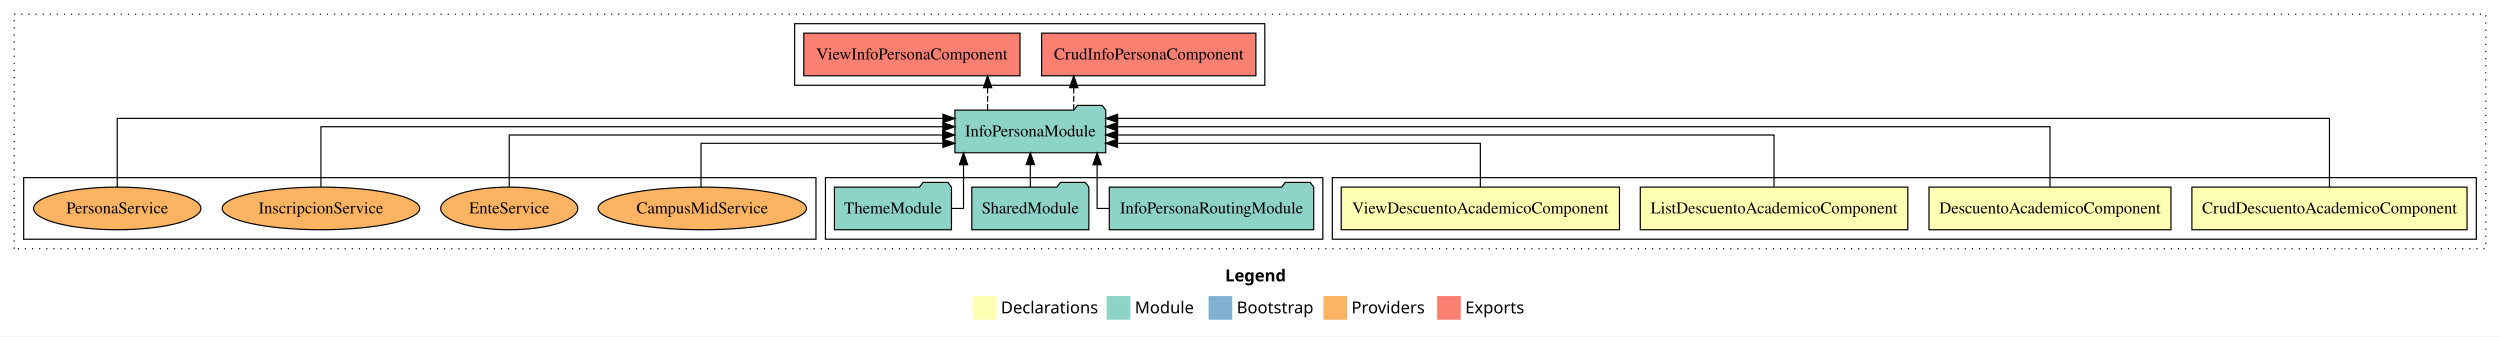
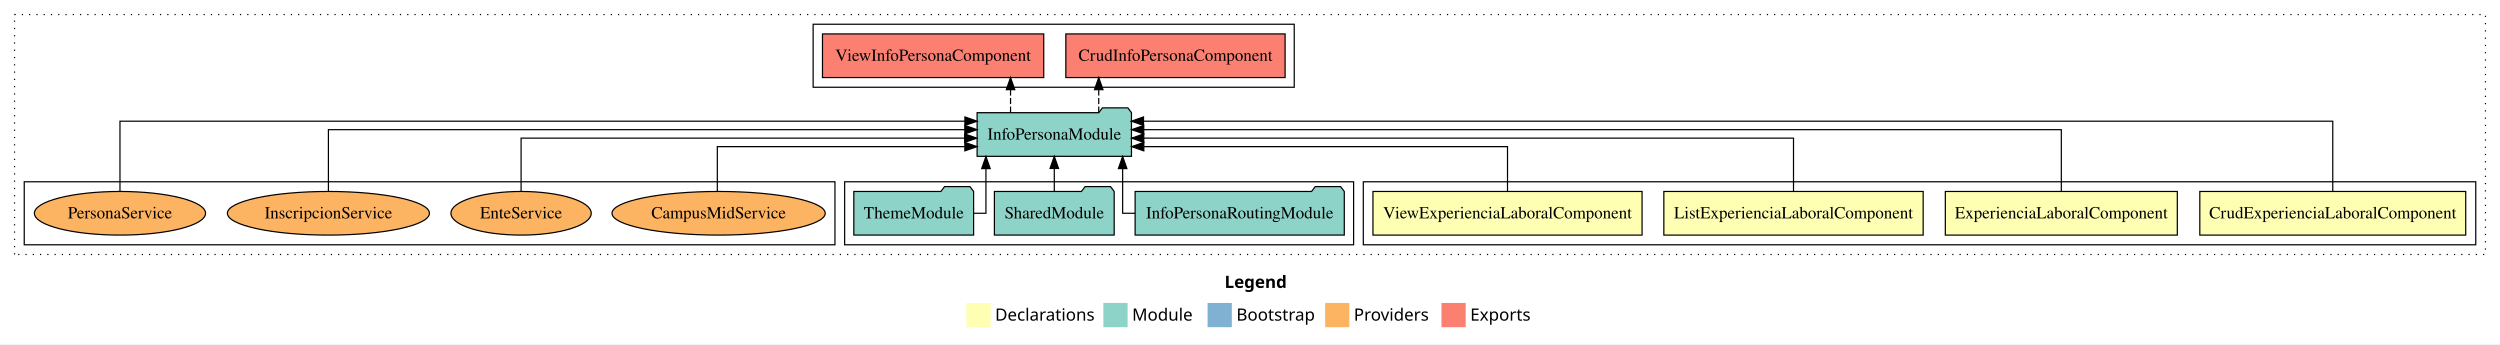
- <svg xmlns="http://www.w3.org/2000/svg" width="2111pt" height="284pt" viewBox="0.00 0.00 2111.00 284.00">
+ <svg xmlns="http://www.w3.org/2000/svg" width="2063pt" height="284pt" viewBox="0.00 0.00 2063.00 284.00">
  <g id="graph0" class="graph" transform="scale(1 1) rotate(0) translate(4 280)">
-     <polygon fill="#ffffff" stroke="transparent" points="-4,4 -4,-280 2107,-280 2107,4 -4,4" />
-     <text text-anchor="start" x="1030.509" y="-42.4" font-family="sans-serif" font-weight="bold" font-size="14.00" fill="#000000">Legend</text>
-     <polygon fill="#ffffb3" stroke="transparent" points="817.5,-10 817.5,-30 837.5,-30 837.5,-10 817.5,-10" />
-     <text text-anchor="start" x="841.129" y="-15.4" font-family="sans-serif" font-size="14.00" fill="#000000">  Declarations</text>
-     <polygon fill="#8dd3c7" stroke="transparent" points="930.5,-10 930.5,-30 950.5,-30 950.5,-10 930.5,-10" />
-     <text text-anchor="start" x="954.225" y="-15.4" font-family="sans-serif" font-size="14.00" fill="#000000">  Module</text>
-     <polygon fill="#80b1d3" stroke="transparent" points="1016.5,-10 1016.5,-30 1036.5,-30 1036.5,-10 1016.5,-10" />
-     <text text-anchor="start" x="1040.281" y="-15.4" font-family="sans-serif" font-size="14.00" fill="#000000">  Bootstrap</text>
-     <polygon fill="#fdb462" stroke="transparent" points="1113.5,-10 1113.5,-30 1133.5,-30 1133.5,-10 1113.5,-10" />
-     <text text-anchor="start" x="1137.173" y="-15.4" font-family="sans-serif" font-size="14.00" fill="#000000">  Providers</text>
-     <polygon fill="#fb8072" stroke="transparent" points="1209.5,-10 1209.5,-30 1229.5,-30 1229.5,-10 1209.5,-10" />
-     <text text-anchor="start" x="1233.226" y="-15.4" font-family="sans-serif" font-size="14.00" fill="#000000">  Exports</text>
+     <polygon fill="#ffffff" stroke="transparent" points="-4,4 -4,-280 2059,-280 2059,4 -4,4" />
+     <text text-anchor="start" x="1006.509" y="-42.4" font-family="sans-serif" font-weight="bold" font-size="14.00" fill="#000000">Legend</text>
+     <polygon fill="#ffffb3" stroke="transparent" points="793.5,-10 793.5,-30 813.5,-30 813.5,-10 793.5,-10" />
+     <text text-anchor="start" x="817.129" y="-15.4" font-family="sans-serif" font-size="14.00" fill="#000000">  Declarations</text>
+     <polygon fill="#8dd3c7" stroke="transparent" points="906.5,-10 906.5,-30 926.5,-30 926.5,-10 906.5,-10" />
+     <text text-anchor="start" x="930.225" y="-15.4" font-family="sans-serif" font-size="14.00" fill="#000000">  Module</text>
+     <polygon fill="#80b1d3" stroke="transparent" points="992.5,-10 992.5,-30 1012.5,-30 1012.5,-10 992.5,-10" />
+     <text text-anchor="start" x="1016.281" y="-15.4" font-family="sans-serif" font-size="14.00" fill="#000000">  Bootstrap</text>
+     <polygon fill="#fdb462" stroke="transparent" points="1089.5,-10 1089.5,-30 1109.5,-30 1109.5,-10 1089.5,-10" />
+     <text text-anchor="start" x="1113.173" y="-15.4" font-family="sans-serif" font-size="14.00" fill="#000000">  Providers</text>
+     <polygon fill="#fb8072" stroke="transparent" points="1185.5,-10 1185.5,-30 1205.5,-30 1205.5,-10 1185.5,-10" />
+     <text text-anchor="start" x="1209.226" y="-15.4" font-family="sans-serif" font-size="14.00" fill="#000000">  Exports</text>
    <g id="clust1" class="cluster">
-       <polygon fill="none" stroke="#000000" stroke-dasharray="1,5" points="8,-70 8,-268 2095,-268 2095,-70 8,-70" />
+       <polygon fill="none" stroke="#000000" stroke-dasharray="1,5" points="8,-70 8,-268 2047,-268 2047,-70 8,-70" />
    </g>
    <g id="clust2" class="cluster">
-       <polygon fill="none" stroke="#000000" points="1121,-78 1121,-130 2087,-130 2087,-78 1121,-78" />
+       <polygon fill="none" stroke="#000000" points="1121,-78 1121,-130 2039,-130 2039,-78 1121,-78" />
    </g>
    <g id="clust7" class="cluster">
      <polygon fill="none" stroke="#000000" points="693,-78 693,-130 1113,-130 1113,-78 693,-78" />
    </g>
    <g id="clust8" class="cluster">
      <polygon fill="none" stroke="#000000" points="667,-208 667,-260 1064,-260 1064,-208 667,-208" />
    </g>
    <g id="clust10" class="cluster">
      <polygon fill="none" stroke="#000000" points="16,-78 16,-130 685,-130 685,-78 16,-78" />
    </g>
    <g id="node1" class="node">
-       <polygon fill="#ffffb3" stroke="#000000" points="2079.162,-122 1846.839,-122 1846.839,-86 2079.162,-86 2079.162,-122" />
-       <text text-anchor="middle" x="1963" y="-99.8" font-family="Times,serif" font-size="14.00" fill="#000000">CrudDescuentoAcademicoComponent</text>
+       <polygon fill="#ffffb3" stroke="#000000" points="2030.716,-122 1811.284,-122 1811.284,-86 2030.716,-86 2030.716,-122" />
+       <text text-anchor="middle" x="1921" y="-99.8" font-family="Times,serif" font-size="14.00" fill="#000000">CrudExperienciaLaboralComponent</text>
    </g>
    <g id="node5" class="node">
      <polygon fill="#8dd3c7" stroke="#000000" points="929.688,-187 926.688,-191 905.688,-191 902.688,-187 802.312,-187 802.312,-151 929.688,-151 929.688,-187" />
      <text text-anchor="middle" x="866" y="-164.8" font-family="Times,serif" font-size="14.00" fill="#000000">InfoPersonaModule</text>
    </g>
    <g id="edge1" class="edge">
-       <path fill="none" stroke="#000000" d="M1963,-122.011C1963,-144.485 1963,-180 1963,-180 1963,-180 939.721,-180 939.721,-180" />
-       <polygon fill="#000000" stroke="#000000" points="939.721,-176.5 929.721,-180 939.721,-183.5 939.721,-176.5" />
+       <path fill="none" stroke="#000000" d="M1921,-122.011C1921,-144.485 1921,-180 1921,-180 1921,-180 939.619,-180 939.619,-180" />
+       <polygon fill="#000000" stroke="#000000" points="939.619,-176.5 929.619,-180 939.619,-183.5 939.619,-176.5" />
    </g>
    <g id="node2" class="node">
-       <polygon fill="#ffffb3" stroke="#000000" points="1829.164,-122 1624.836,-122 1624.836,-86 1829.164,-86 1829.164,-122" />
-       <text text-anchor="middle" x="1727" y="-99.8" font-family="Times,serif" font-size="14.00" fill="#000000">DescuentoAcademicoComponent</text>
+       <polygon fill="#ffffb3" stroke="#000000" points="1792.718,-122 1601.282,-122 1601.282,-86 1792.718,-86 1792.718,-122" />
+       <text text-anchor="middle" x="1697" y="-99.8" font-family="Times,serif" font-size="14.00" fill="#000000">ExperienciaLaboralComponent</text>
    </g>
    <g id="edge2" class="edge">
-       <path fill="none" stroke="#000000" d="M1727,-122.129C1727,-142.572 1727,-173 1727,-173 1727,-173 939.661,-173 939.661,-173" />
-       <polygon fill="#000000" stroke="#000000" points="939.661,-169.5 929.661,-173 939.661,-176.5 939.661,-169.5" />
+       <path fill="none" stroke="#000000" d="M1697,-122.129C1697,-142.572 1697,-173 1697,-173 1697,-173 939.827,-173 939.827,-173" />
+       <polygon fill="#000000" stroke="#000000" points="939.827,-169.5 929.827,-173 939.827,-176.5 939.827,-169.5" />
    </g>
    <g id="node3" class="node">
-       <polygon fill="#ffffb3" stroke="#000000" points="1606.943,-122 1381.057,-122 1381.057,-86 1606.943,-86 1606.943,-122" />
-       <text text-anchor="middle" x="1494" y="-99.8" font-family="Times,serif" font-size="14.00" fill="#000000">ListDescuentoAcademicoComponent</text>
+       <polygon fill="#ffffb3" stroke="#000000" points="1582.997,-122 1369.003,-122 1369.003,-86 1582.997,-86 1582.997,-122" />
+       <text text-anchor="middle" x="1476" y="-99.8" font-family="Times,serif" font-size="14.00" fill="#000000">ListExperienciaLaboralComponent</text>
    </g>
    <g id="edge3" class="edge">
-       <path fill="none" stroke="#000000" d="M1494,-122.267C1494,-140.555 1494,-166 1494,-166 1494,-166 939.672,-166 939.672,-166" />
-       <polygon fill="#000000" stroke="#000000" points="939.672,-162.5 929.672,-166 939.672,-169.5 939.672,-162.5" />
+       <path fill="none" stroke="#000000" d="M1476,-122.267C1476,-140.555 1476,-166 1476,-166 1476,-166 939.841,-166 939.841,-166" />
+       <polygon fill="#000000" stroke="#000000" points="939.841,-162.5 929.841,-166 939.841,-169.5 939.841,-162.5" />
    </g>
    <g id="node4" class="node">
-       <polygon fill="#ffffb3" stroke="#000000" points="1363.483,-122 1128.517,-122 1128.517,-86 1363.483,-86 1363.483,-122" />
-       <text text-anchor="middle" x="1246" y="-99.8" font-family="Times,serif" font-size="14.00" fill="#000000">ViewDescuentoAcademicoComponent</text>
+       <polygon fill="#ffffb3" stroke="#000000" points="1351.037,-122 1128.963,-122 1128.963,-86 1351.037,-86 1351.037,-122" />
+       <text text-anchor="middle" x="1240" y="-99.8" font-family="Times,serif" font-size="14.00" fill="#000000">ViewExperienciaLaboralComponent</text>
    </g>
    <g id="edge4" class="edge">
-       <path fill="none" stroke="#000000" d="M1246,-122.009C1246,-138.049 1246,-159 1246,-159 1246,-159 939.604,-159 939.604,-159" />
-       <polygon fill="#000000" stroke="#000000" points="939.604,-155.5 929.604,-159 939.603,-162.5 939.604,-155.5" />
+       <path fill="none" stroke="#000000" d="M1240,-122.009C1240,-138.049 1240,-159 1240,-159 1240,-159 939.868,-159 939.868,-159" />
+       <polygon fill="#000000" stroke="#000000" points="939.868,-155.5 929.868,-159 939.868,-162.5 939.868,-155.5" />
    </g>
    <g id="node9" class="node">
      <polygon fill="#fb8072" stroke="#000000" points="1056.468,-252 875.532,-252 875.532,-216 1056.468,-216 1056.468,-252" />
      <text text-anchor="middle" x="966" y="-229.8" font-family="Times,serif" font-size="14.00" fill="#000000">CrudInfoPersonaComponent </text>
    </g>
    <g id="edge8" class="edge">
      <path fill="none" stroke="#000000" stroke-dasharray="5,2" d="M902.68,-187.106C902.68,-187.106 902.68,-205.991 902.68,-205.991" />
      <polygon fill="#000000" stroke="#000000" points="899.18,-205.991 902.68,-215.991 906.18,-205.991 899.18,-205.991" />
    </g>
    <g id="node10" class="node">
      <polygon fill="#fb8072" stroke="#000000" points="857.289,-252 674.711,-252 674.711,-216 857.289,-216 857.289,-252" />
      <text text-anchor="middle" x="766" y="-229.8" font-family="Times,serif" font-size="14.00" fill="#000000">ViewInfoPersonaComponent </text>
    </g>
    <g id="edge9" class="edge">
      <path fill="none" stroke="#000000" stroke-dasharray="5,2" d="M829.9,-187.106C829.9,-187.106 829.9,-205.991 829.9,-205.991" />
      <polygon fill="#000000" stroke="#000000" points="826.4,-205.991 829.9,-215.991 833.4,-205.991 826.4,-205.991" />
    </g>
    <g id="node6" class="node">
      <polygon fill="#8dd3c7" stroke="#000000" points="1105.306,-122 1102.306,-126 1081.306,-126 1078.306,-122 932.694,-122 932.694,-86 1105.306,-86 1105.306,-122" />
      <text text-anchor="middle" x="1019" y="-99.8" font-family="Times,serif" font-size="14.00" fill="#000000">InfoPersonaRoutingModule</text>
    </g>
    <g id="edge5" class="edge">
      <path fill="none" stroke="#000000" d="M932.74,-104C926.388,-104 922.403,-104 922.403,-104 922.403,-104 922.403,-140.894 922.403,-140.894" />
      <polygon fill="#000000" stroke="#000000" points="918.903,-140.894 922.403,-150.894 925.903,-140.894 918.903,-140.894" />
    </g>
    <g id="node7" class="node">
      <polygon fill="#8dd3c7" stroke="#000000" points="915.423,-122 912.423,-126 891.423,-126 888.423,-122 816.577,-122 816.577,-86 915.423,-86 915.423,-122" />
      <text text-anchor="middle" x="866" y="-99.8" font-family="Times,serif" font-size="14.00" fill="#000000">SharedModule</text>
    </g>
    <g id="edge6" class="edge">
      <path fill="none" stroke="#000000" d="M866,-122.106C866,-122.106 866,-140.991 866,-140.991" />
      <polygon fill="#000000" stroke="#000000" points="862.5,-140.991 866,-150.991 869.5,-140.991 862.5,-140.991" />
    </g>
    <g id="node8" class="node">
      <polygon fill="#8dd3c7" stroke="#000000" points="799.423,-122 796.423,-126 775.423,-126 772.423,-122 700.577,-122 700.577,-86 799.423,-86 799.423,-122" />
      <text text-anchor="middle" x="750" y="-99.8" font-family="Times,serif" font-size="14.00" fill="#000000">ThemeModule</text>
    </g>
    <g id="edge7" class="edge">
      <path fill="none" stroke="#000000" d="M799.216,-104C805.393,-104 809.597,-104 809.597,-104 809.597,-104 809.597,-140.894 809.597,-140.894" />
      <polygon fill="#000000" stroke="#000000" points="806.097,-140.894 809.597,-150.894 813.097,-140.894 806.097,-140.894" />
    </g>
    <g id="node11" class="node">
      <ellipse fill="#fdb462" stroke="#000000" cx="589" cy="-104" rx="87.98" ry="18" />
      <text text-anchor="middle" x="589" y="-99.8" font-family="Times,serif" font-size="14.00" fill="#000000">CampusMidService</text>
    </g>
    <g id="edge10" class="edge">
      <path fill="none" stroke="#000000" d="M587.933,-122.009C587.933,-138.049 587.933,-159 587.933,-159 587.933,-159 792.206,-159 792.206,-159" />
      <polygon fill="#000000" stroke="#000000" points="792.206,-162.5 802.206,-159 792.206,-155.5 792.206,-162.5" />
    </g>
    <g id="node12" class="node">
      <ellipse fill="#fdb462" stroke="#000000" cx="426" cy="-104" rx="57.881" ry="18" />
      <text text-anchor="middle" x="426" y="-99.8" font-family="Times,serif" font-size="14.00" fill="#000000">EnteService</text>
    </g>
    <g id="edge11" class="edge">
      <path fill="none" stroke="#000000" d="M426,-122.267C426,-140.555 426,-166 426,-166 426,-166 792.02,-166 792.02,-166" />
      <polygon fill="#000000" stroke="#000000" points="792.02,-169.5 802.02,-166 792.02,-162.5 792.02,-169.5" />
    </g>
    <g id="node13" class="node">
      <ellipse fill="#fdb462" stroke="#000000" cx="267" cy="-104" rx="83.364" ry="18" />
      <text text-anchor="middle" x="267" y="-99.8" font-family="Times,serif" font-size="14.00" fill="#000000">InscripcionService</text>
    </g>
    <g id="edge12" class="edge">
      <path fill="none" stroke="#000000" d="M267,-122.129C267,-142.572 267,-173 267,-173 267,-173 792.18,-173 792.18,-173" />
      <polygon fill="#000000" stroke="#000000" points="792.18,-176.5 802.18,-173 792.18,-169.5 792.18,-176.5" />
    </g>
    <g id="node14" class="node">
      <ellipse fill="#fdb462" stroke="#000000" cx="95" cy="-104" rx="70.622" ry="18" />
      <text text-anchor="middle" x="95" y="-99.8" font-family="Times,serif" font-size="14.00" fill="#000000">PersonaService</text>
    </g>
    <g id="edge13" class="edge">
      <path fill="none" stroke="#000000" d="M95,-122.011C95,-144.485 95,-180 95,-180 95,-180 792.25,-180 792.25,-180" />
      <polygon fill="#000000" stroke="#000000" points="792.25,-183.5 802.25,-180 792.25,-176.5 792.25,-183.5" />
    </g>
  </g>
</svg>
